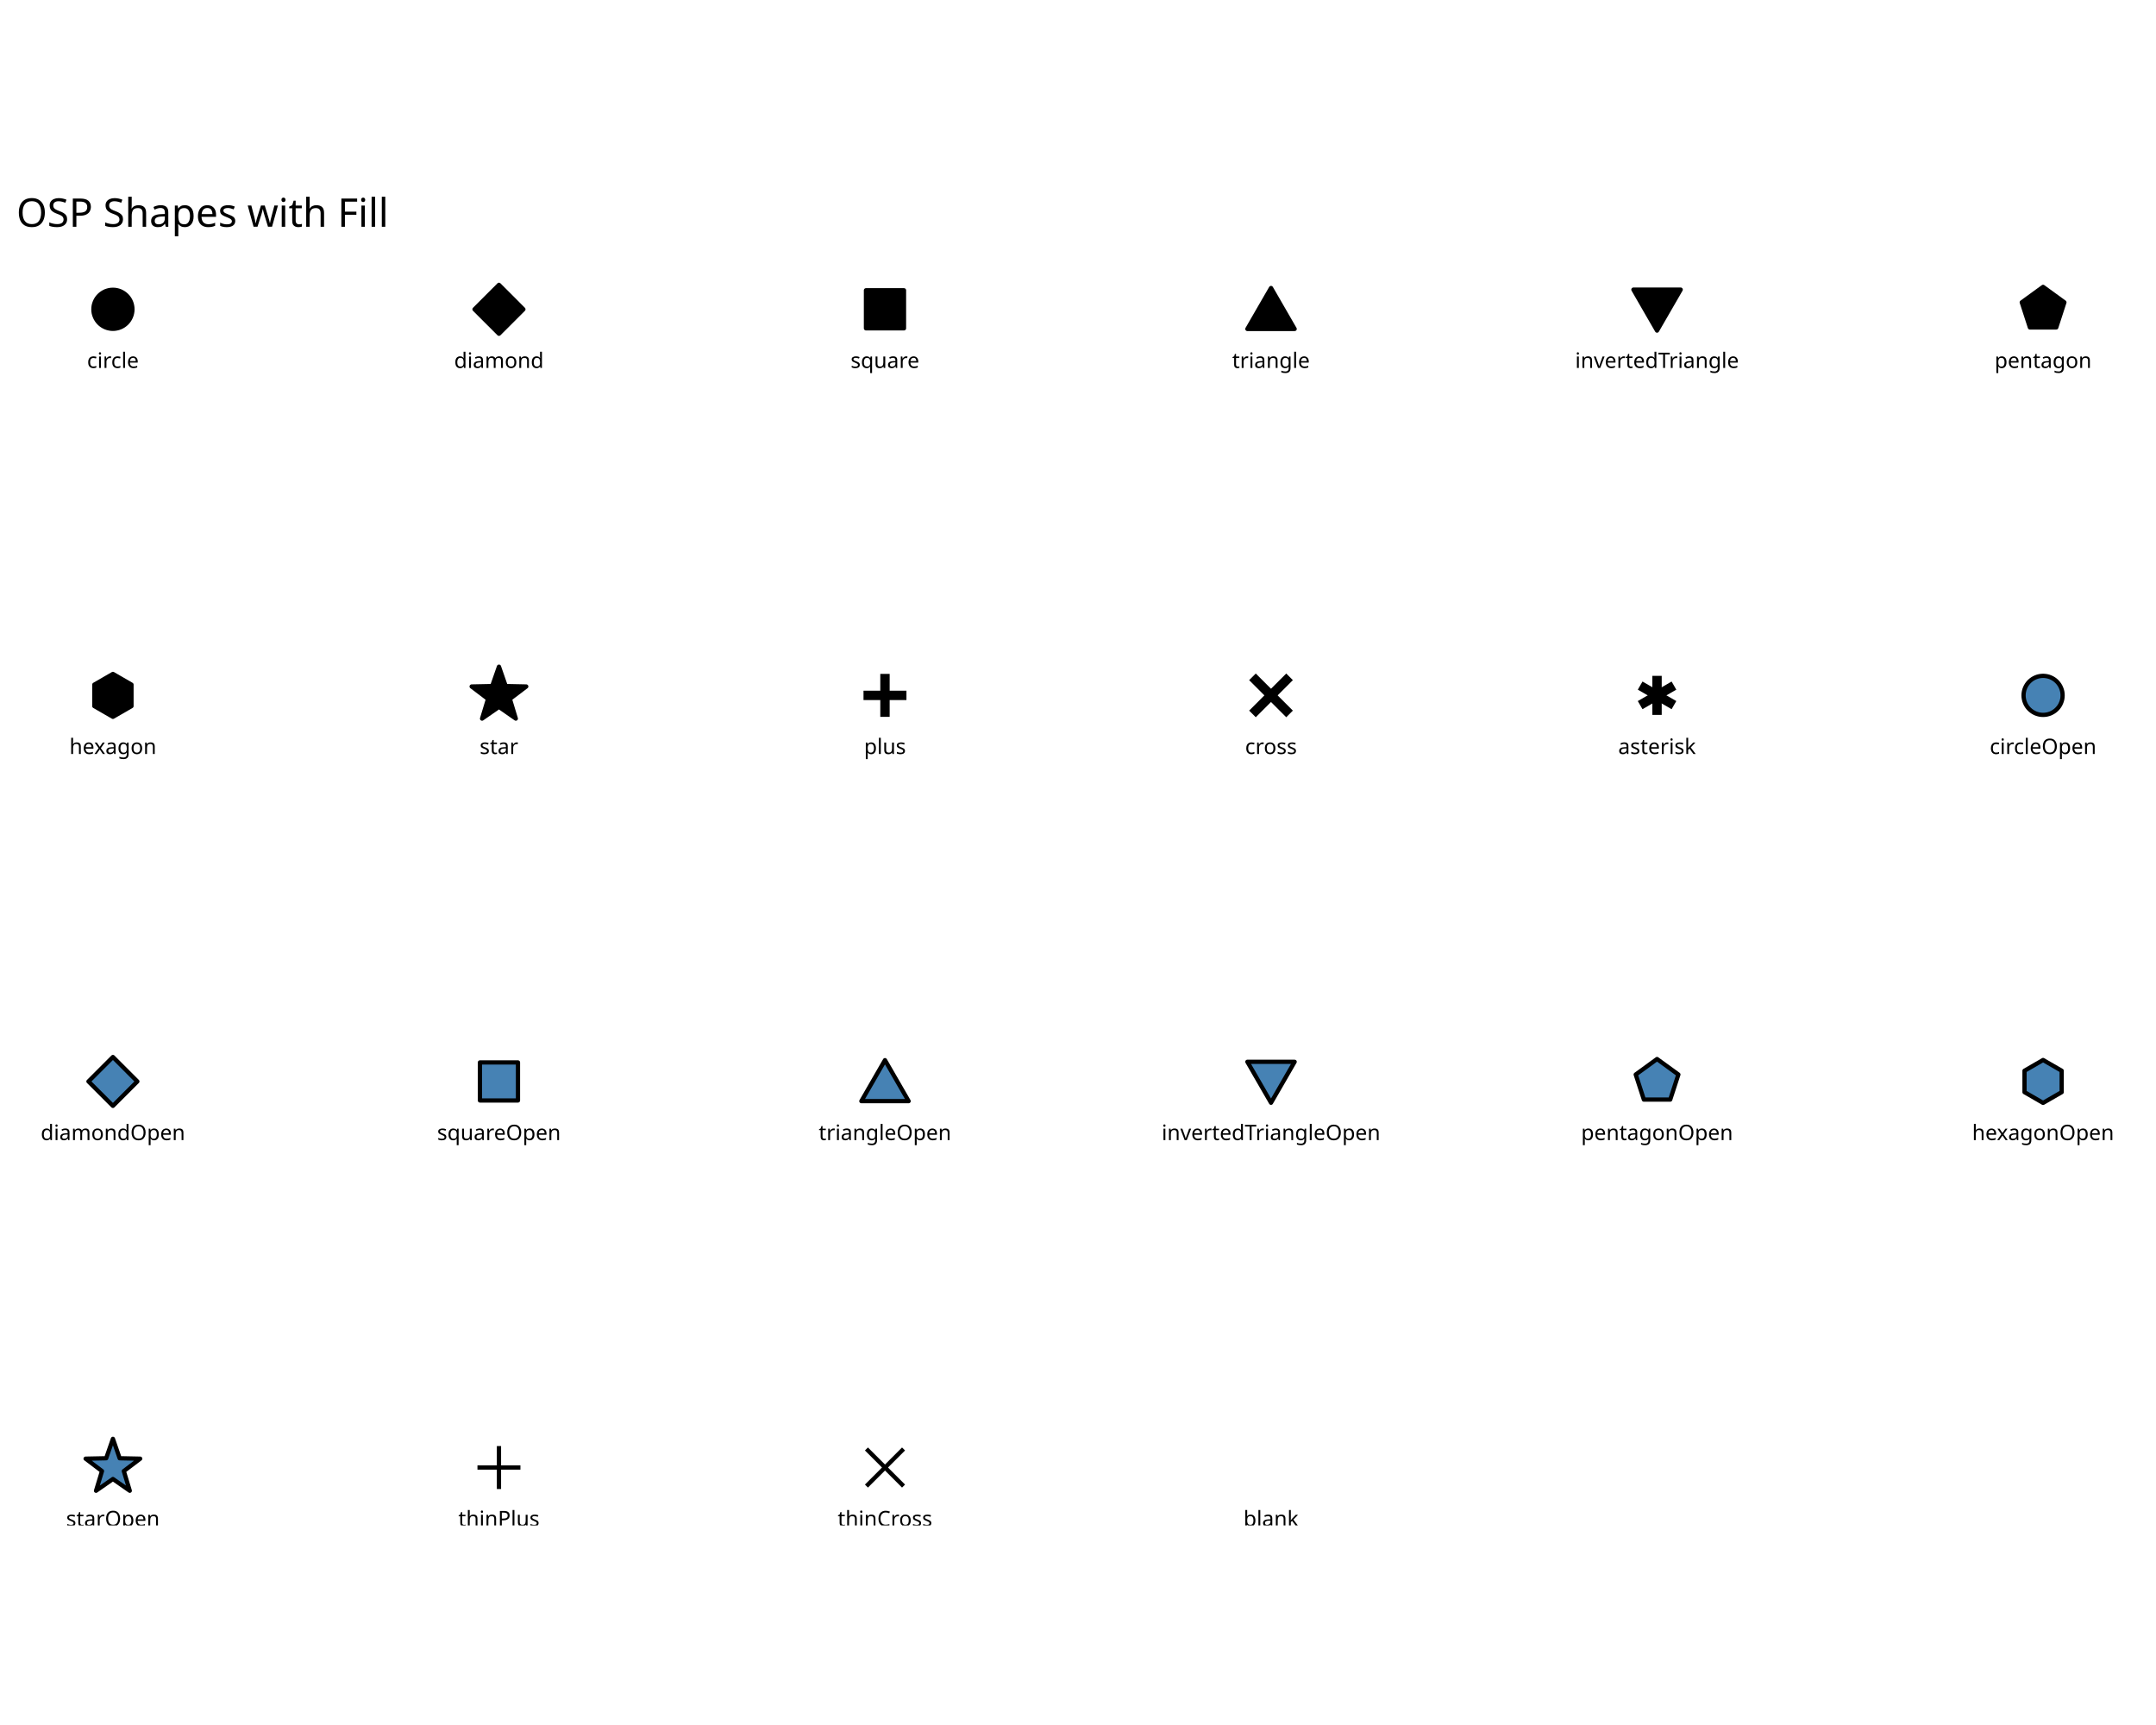
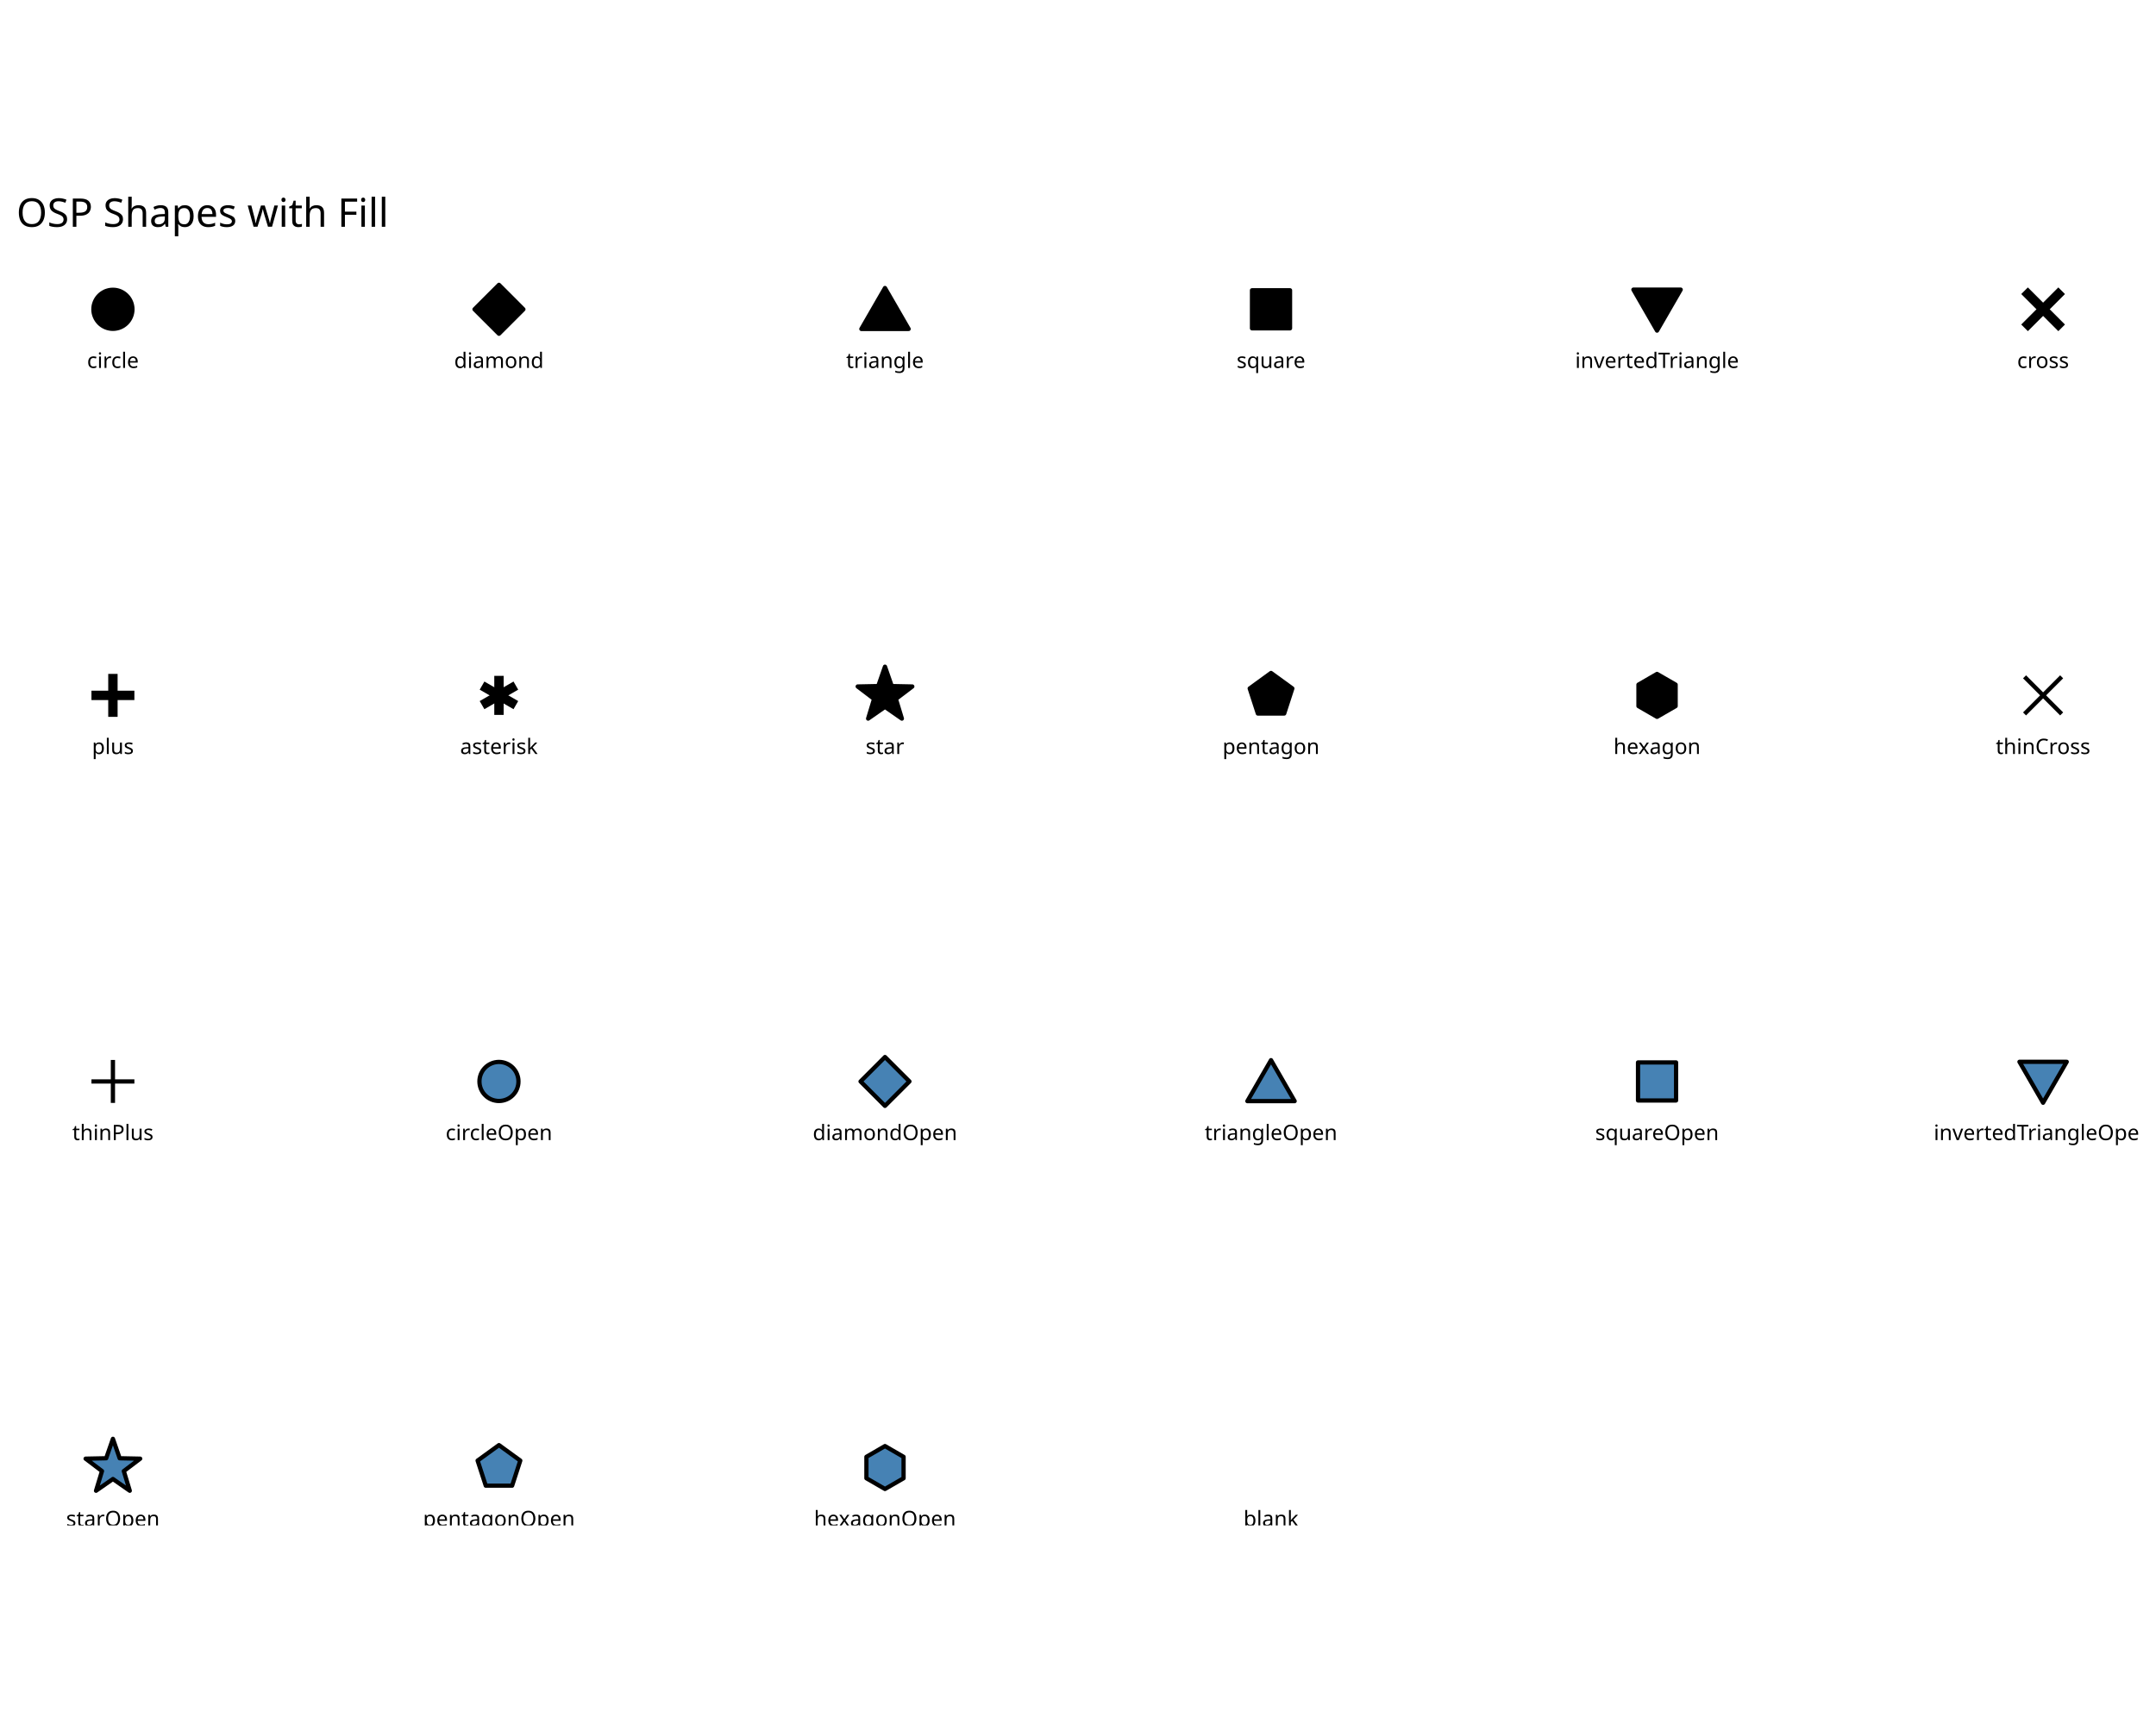
<svg xmlns="http://www.w3.org/2000/svg" class="svglite" data-engine-version="2.0" width="720.00pt" height="576.00pt" viewBox="0 0 720.00 576.00">
  <defs>
    <style type="text/css">
    .svglite line, .svglite polyline, .svglite polygon, .svglite path, .svglite rect, .svglite circle {
      fill: none;
      stroke: #000000;
      stroke-linecap: round;
      stroke-linejoin: round;
      stroke-miterlimit: 10.00;
    }
  </style>
  </defs>
  <rect width="100%" height="100%" style="stroke: none; fill: #FFFFFF;" />
  <defs>
    <clipPath id="cpMC4wMHw3MjAuMDB8MC4wMHw1NzYuMDA=">
      <rect x="0.00" y="0.00" width="720.00" height="576.00" />
    </clipPath>
  </defs>
  <g clip-path="url(#cpMC4wMHw3MjAuMDB8MC4wMHw1NzYuMDA=)">
</g>
  <defs>
    <clipPath id="cpMC4wMHw3MjAuMDB8NjEuMTZ8NTE0Ljg0">
      <rect x="0.00" y="61.16" width="720.00" height="453.69" />
    </clipPath>
  </defs>
  <g clip-path="url(#cpMC4wMHw3MjAuMDB8NjEuMTZ8NTE0Ljg0)">
    <rect x="0.00" y="61.16" width="720.00" height="453.69" style="stroke-width: 1.07; stroke: none; fill: #FFFFFF;" />
  </g>
  <g clip-path="url(#cpMC4wMHw3MjAuMDB8MC4wMHw1NzYuMDA=)">
</g>
  <defs>
    <clipPath id="cpNS40OHw3MTQuNTJ8ODMuOTR8NTA5LjM2">
      <rect x="5.48" y="83.94" width="709.04" height="425.42" />
    </clipPath>
  </defs>
  <g clip-path="url(#cpNS40OHw3MTQuNTJ8ODMuOTR8NTA5LjM2)">
    <polygon points="44.23,103.28 44.20,102.64 44.10,102.01 43.95,101.38 43.73,100.78 43.46,100.20 43.13,99.66 42.75,99.14 42.32,98.67 41.84,98.24 41.33,97.86 40.78,97.53 40.20,97.25 39.60,97.04 38.98,96.88 38.35,96.79 37.71,96.76 37.07,96.79 36.44,96.88 35.82,97.04 35.21,97.25 34.64,97.53 34.09,97.86 33.57,98.24 33.10,98.67 32.67,99.14 32.29,99.66 31.96,100.20 31.69,100.78 31.47,101.38 31.31,102.01 31.22,102.64 31.19,103.28 31.22,103.92 31.31,104.55 31.47,105.17 31.69,105.77 31.96,106.35 32.29,106.90 32.67,107.41 33.10,107.89 33.57,108.32 34.09,108.70 34.64,109.03 35.21,109.30 35.82,109.52 36.44,109.67 37.07,109.77 37.71,109.80 38.35,109.77 38.98,109.67 39.60,109.52 40.20,109.30 40.78,109.03 41.33,108.70 41.84,108.32 42.32,107.89 42.75,107.41 43.13,106.90 43.46,106.35 43.73,105.77 43.95,105.17 44.10,104.55 44.20,103.92 " style="stroke-width: 1.42; fill: #000000;" />
    <polygon points="174.79,103.28 166.63,95.11 158.46,103.28 166.63,111.44 " style="stroke-width: 1.42; fill: #000000;" />
-     <polygon points="301.89,96.93 289.19,96.93 289.19,109.63 301.89,109.63 " style="stroke-width: 1.42; fill: #000000;" />
-     <polygon points="424.46,96.17 416.56,109.84 432.35,109.84 " style="stroke-width: 1.42; fill: #000000;" />
+     <polygon points="295.54,96.17 287.65,109.84 303.44,109.84 " style="stroke-width: 1.42; fill: #000000;" />
+     <polygon points="430.81,96.93 418.11,96.93 418.11,109.63 430.81,109.63 " style="stroke-width: 1.42; fill: #000000;" />
    <polygon points="553.37,110.39 561.27,96.71 545.48,96.71 " style="stroke-width: 1.42; fill: #000000;" />
-     <polygon points="682.29,95.79 675.17,100.96 677.89,109.34 686.69,109.34 689.41,100.96 " style="stroke-width: 1.42; fill: #000000;" />
-     <polygon points="37.71,225.03 31.50,228.61 31.50,235.78 37.71,239.36 43.91,235.78 43.91,228.61 " style="stroke-width: 1.42; fill: #000000;" />
-     <polygon points="166.63,222.61 164.37,229.09 157.51,229.23 162.98,233.38 160.99,239.95 166.63,236.03 172.26,239.95 170.27,233.38 175.74,229.23 168.88,229.09 " style="stroke-width: 1.42; fill: #000000;" />
-     <line x1="288.37" y1="232.19" x2="302.71" y2="232.19" style="stroke-width: 3.13; stroke-linecap: butt;" />
-     <line x1="295.54" y1="239.37" x2="295.54" y2="225.02" style="stroke-width: 3.13; stroke-linecap: butt;" />
-     <line x1="418.26" y1="238.39" x2="430.65" y2="226.00" style="stroke-width: 3.13; stroke-linecap: butt;" />
-     <line x1="418.26" y1="226.00" x2="430.65" y2="238.39" style="stroke-width: 3.13; stroke-linecap: butt;" />
-     <line x1="553.37" y1="238.71" x2="553.37" y2="225.67" style="stroke-width: 3.13; stroke-linecap: butt;" />
-     <line x1="559.02" y1="235.45" x2="547.73" y2="228.93" style="stroke-width: 3.13; stroke-linecap: butt;" />
-     <line x1="559.02" y1="228.93" x2="547.73" y2="235.45" style="stroke-width: 3.13; stroke-linecap: butt;" />
-     <polygon points="688.81,232.19 688.78,231.55 688.69,230.92 688.53,230.30 688.31,229.70 688.04,229.12 687.71,228.57 687.33,228.06 686.90,227.58 686.43,227.15 685.91,226.77 685.36,226.44 684.79,226.17 684.18,225.95 683.56,225.80 682.93,225.71 682.29,225.67 681.65,225.71 681.02,225.80 680.40,225.95 679.80,226.17 679.22,226.44 678.67,226.77 678.16,227.15 677.68,227.58 677.25,228.06 676.87,228.57 676.54,229.12 676.27,229.70 676.05,230.30 675.90,230.92 675.80,231.55 675.77,232.19 675.80,232.83 675.90,233.47 676.05,234.09 676.27,234.69 676.54,235.27 676.87,235.82 677.25,236.33 677.68,236.80 678.16,237.23 678.67,237.61 679.22,237.94 679.80,238.22 680.40,238.43 681.02,238.59 681.65,238.68 682.29,238.71 682.93,238.68 683.56,238.59 684.18,238.43 684.79,238.22 685.36,237.94 685.91,237.61 686.43,237.23 686.90,236.80 687.33,236.33 687.71,235.82 688.04,235.27 688.31,234.69 688.53,234.09 688.69,233.47 688.78,232.83 " style="stroke-width: 1.42; fill: #4682B4;" />
-     <polygon points="45.87,361.11 37.71,352.95 29.54,361.11 37.71,369.27 " style="stroke-width: 1.42; fill: #4682B4;" />
-     <polygon points="172.98,354.76 160.27,354.76 160.27,367.46 172.98,367.46 " style="stroke-width: 1.42; fill: #4682B4;" />
-     <polygon points="295.54,354.00 287.65,367.68 303.44,367.68 " style="stroke-width: 1.42; fill: #4682B4;" />
-     <polygon points="424.46,368.22 432.35,354.55 416.56,354.55 " style="stroke-width: 1.42; fill: #4682B4;" />
-     <polygon points="553.37,353.62 546.25,358.80 548.97,367.17 557.78,367.17 560.50,358.80 " style="stroke-width: 1.42; fill: #4682B4;" />
-     <polygon points="682.29,353.95 676.09,357.53 676.09,364.69 682.29,368.27 688.50,364.69 688.50,357.53 " style="stroke-width: 1.42; fill: #4682B4;" />
+     <line x1="676.10" y1="109.47" x2="688.49" y2="97.08" style="stroke-width: 3.13; stroke-linecap: butt;" />
+     <line x1="676.10" y1="97.08" x2="688.49" y2="109.47" style="stroke-width: 3.13; stroke-linecap: butt;" />
+     <line x1="30.54" y1="232.19" x2="44.88" y2="232.19" style="stroke-width: 3.13; stroke-linecap: butt;" />
+     <line x1="37.71" y1="239.37" x2="37.71" y2="225.02" style="stroke-width: 3.13; stroke-linecap: butt;" />
+     <line x1="166.63" y1="238.71" x2="166.63" y2="225.67" style="stroke-width: 3.13; stroke-linecap: butt;" />
+     <line x1="172.27" y1="235.45" x2="160.98" y2="228.93" style="stroke-width: 3.13; stroke-linecap: butt;" />
+     <line x1="172.27" y1="228.93" x2="160.98" y2="235.45" style="stroke-width: 3.13; stroke-linecap: butt;" />
+     <polygon points="295.54,222.61 293.29,229.09 286.43,229.23 291.90,233.38 289.91,239.95 295.54,236.03 301.18,239.95 299.19,233.38 304.66,229.23 297.80,229.09 " style="stroke-width: 1.42; fill: #000000;" />
+     <polygon points="424.46,224.71 417.34,229.88 420.06,238.25 428.86,238.25 431.58,229.88 " style="stroke-width: 1.42; fill: #000000;" />
+     <polygon points="553.37,225.03 547.17,228.61 547.17,235.78 553.37,239.36 559.58,235.78 559.58,228.61 " style="stroke-width: 1.42; fill: #000000;" />
+     <line x1="676.10" y1="238.39" x2="688.49" y2="226.00" style="stroke-width: 1.42; stroke-linecap: butt;" />
+     <line x1="676.10" y1="226.00" x2="688.49" y2="238.39" style="stroke-width: 1.42; stroke-linecap: butt;" />
+     <line x1="30.54" y1="361.11" x2="44.88" y2="361.11" style="stroke-width: 1.42; stroke-linecap: butt;" />
+     <line x1="37.71" y1="368.28" x2="37.71" y2="353.94" style="stroke-width: 1.42; stroke-linecap: butt;" />
+     <polygon points="173.14,361.11 173.11,360.47 173.02,359.84 172.86,359.22 172.65,358.62 172.38,358.04 172.05,357.49 171.66,356.97 171.24,356.50 170.76,356.07 170.25,355.69 169.70,355.36 169.12,355.09 168.52,354.87 167.90,354.72 167.26,354.62 166.63,354.59 165.99,354.62 165.35,354.72 164.73,354.87 164.13,355.09 163.55,355.36 163.00,355.69 162.49,356.07 162.02,356.50 161.59,356.97 161.20,357.49 160.88,358.04 160.60,358.62 160.39,359.22 160.23,359.84 160.14,360.47 160.11,361.11 160.14,361.75 160.23,362.38 160.39,363.00 160.60,363.61 160.88,364.18 161.20,364.73 161.59,365.25 162.02,365.72 162.49,366.15 163.00,366.53 163.55,366.86 164.13,367.13 164.73,367.35 165.35,367.50 165.99,367.60 166.63,367.63 167.26,367.60 167.90,367.50 168.52,367.35 169.12,367.13 169.70,366.86 170.25,366.53 170.76,366.15 171.24,365.72 171.66,365.25 172.05,364.73 172.38,364.18 172.65,363.61 172.86,363.00 173.02,362.38 173.11,361.75 " style="stroke-width: 1.42; fill: #4682B4;" />
+     <polygon points="303.71,361.11 295.54,352.95 287.38,361.11 295.54,369.27 " style="stroke-width: 1.42; fill: #4682B4;" />
+     <polygon points="424.46,354.00 416.56,367.68 432.35,367.68 " style="stroke-width: 1.42; fill: #4682B4;" />
+     <polygon points="559.73,354.76 547.02,354.76 547.02,367.46 559.73,367.46 " style="stroke-width: 1.42; fill: #4682B4;" />
+     <polygon points="682.29,368.22 690.19,354.55 674.40,354.55 " style="stroke-width: 1.42; fill: #4682B4;" />
    <polygon points="37.71,480.44 35.46,486.93 28.59,487.07 34.06,491.21 32.07,497.78 37.71,493.86 43.34,497.78 41.35,491.21 46.82,487.07 39.96,486.93 " style="stroke-width: 1.42; fill: #4682B4;" />
-     <line x1="159.45" y1="490.03" x2="173.80" y2="490.03" style="stroke-width: 1.42; stroke-linecap: butt;" />
-     <line x1="166.63" y1="497.20" x2="166.63" y2="482.86" style="stroke-width: 1.42; stroke-linecap: butt;" />
-     <line x1="289.35" y1="496.22" x2="301.74" y2="483.83" style="stroke-width: 1.42; stroke-linecap: butt;" />
-     <line x1="289.35" y1="483.83" x2="301.74" y2="496.22" style="stroke-width: 1.42; stroke-linecap: butt;" />
+     <polygon points="166.63,482.54 159.50,487.71 162.22,496.08 171.03,496.08 173.75,487.71 " style="stroke-width: 1.42; fill: #4682B4;" />
+     <polygon points="295.54,482.86 289.34,486.45 289.34,493.61 295.54,497.19 301.75,493.61 301.75,486.45 " style="stroke-width: 1.42; fill: #4682B4;" />
    <text x="37.71" y="122.86" text-anchor="middle" style="font-size: 7.11px; font-family: sans;" textLength="16.60px" lengthAdjust="spacingAndGlyphs">circle</text>
    <text x="166.63" y="122.86" text-anchor="middle" style="font-size: 7.11px; font-family: sans;" textLength="27.29px" lengthAdjust="spacingAndGlyphs">diamond</text>
-     <text x="295.54" y="122.86" text-anchor="middle" style="font-size: 7.11px; font-family: sans;" textLength="21.75px" lengthAdjust="spacingAndGlyphs">square</text>
-     <text x="424.46" y="122.86" text-anchor="middle" style="font-size: 7.11px; font-family: sans;" textLength="23.33px" lengthAdjust="spacingAndGlyphs">triangle</text>
+     <text x="295.54" y="122.86" text-anchor="middle" style="font-size: 7.11px; font-family: sans;" textLength="23.33px" lengthAdjust="spacingAndGlyphs">triangle</text>
+     <text x="424.46" y="122.86" text-anchor="middle" style="font-size: 7.11px; font-family: sans;" textLength="21.75px" lengthAdjust="spacingAndGlyphs">square</text>
    <text x="553.37" y="122.86" text-anchor="middle" style="font-size: 7.11px; font-family: sans;" textLength="51.01px" lengthAdjust="spacingAndGlyphs">invertedTriangle</text>
-     <text x="682.29" y="122.86" text-anchor="middle" style="font-size: 7.11px; font-family: sans;" textLength="29.67px" lengthAdjust="spacingAndGlyphs">pentagon</text>
-     <text x="37.71" y="251.77" text-anchor="middle" style="font-size: 7.11px; font-family: sans;" textLength="27.30px" lengthAdjust="spacingAndGlyphs">hexagon</text>
-     <text x="166.63" y="251.77" text-anchor="middle" style="font-size: 7.11px; font-family: sans;" textLength="11.86px" lengthAdjust="spacingAndGlyphs">star</text>
-     <text x="295.54" y="251.77" text-anchor="middle" style="font-size: 7.11px; font-family: sans;" textLength="13.05px" lengthAdjust="spacingAndGlyphs">plus</text>
-     <text x="424.46" y="251.77" text-anchor="middle" style="font-size: 7.11px; font-family: sans;" textLength="17.00px" lengthAdjust="spacingAndGlyphs">cross</text>
-     <text x="553.37" y="251.77" text-anchor="middle" style="font-size: 7.11px; font-family: sans;" textLength="24.51px" lengthAdjust="spacingAndGlyphs">asterisk</text>
-     <text x="682.29" y="251.77" text-anchor="middle" style="font-size: 7.11px; font-family: sans;" textLength="34.01px" lengthAdjust="spacingAndGlyphs">circleOpen</text>
-     <text x="37.71" y="380.69" text-anchor="middle" style="font-size: 7.11px; font-family: sans;" textLength="44.69px" lengthAdjust="spacingAndGlyphs">diamondOpen</text>
-     <text x="166.63" y="380.69" text-anchor="middle" style="font-size: 7.11px; font-family: sans;" textLength="39.16px" lengthAdjust="spacingAndGlyphs">squareOpen</text>
-     <text x="295.54" y="380.69" text-anchor="middle" style="font-size: 7.11px; font-family: sans;" textLength="40.73px" lengthAdjust="spacingAndGlyphs">triangleOpen</text>
-     <text x="424.46" y="380.69" text-anchor="middle" style="font-size: 7.11px; font-family: sans;" textLength="68.41px" lengthAdjust="spacingAndGlyphs">invertedTriangleOpen</text>
-     <text x="553.37" y="380.69" text-anchor="middle" style="font-size: 7.11px; font-family: sans;" textLength="47.08px" lengthAdjust="spacingAndGlyphs">pentagonOpen</text>
-     <text x="682.29" y="380.69" text-anchor="middle" style="font-size: 7.11px; font-family: sans;" textLength="44.70px" lengthAdjust="spacingAndGlyphs">hexagonOpen</text>
+     <text x="682.29" y="122.86" text-anchor="middle" style="font-size: 7.11px; font-family: sans;" textLength="17.00px" lengthAdjust="spacingAndGlyphs">cross</text>
+     <text x="37.71" y="251.77" text-anchor="middle" style="font-size: 7.11px; font-family: sans;" textLength="13.05px" lengthAdjust="spacingAndGlyphs">plus</text>
+     <text x="166.63" y="251.77" text-anchor="middle" style="font-size: 7.11px; font-family: sans;" textLength="24.51px" lengthAdjust="spacingAndGlyphs">asterisk</text>
+     <text x="295.54" y="251.77" text-anchor="middle" style="font-size: 7.11px; font-family: sans;" textLength="11.86px" lengthAdjust="spacingAndGlyphs">star</text>
+     <text x="424.46" y="251.77" text-anchor="middle" style="font-size: 7.11px; font-family: sans;" textLength="29.67px" lengthAdjust="spacingAndGlyphs">pentagon</text>
+     <text x="553.37" y="251.77" text-anchor="middle" style="font-size: 7.11px; font-family: sans;" textLength="27.30px" lengthAdjust="spacingAndGlyphs">hexagon</text>
+     <text x="682.29" y="251.77" text-anchor="middle" style="font-size: 7.11px; font-family: sans;" textLength="30.05px" lengthAdjust="spacingAndGlyphs">thinCross</text>
+     <text x="37.71" y="380.69" text-anchor="middle" style="font-size: 7.11px; font-family: sans;" textLength="25.31px" lengthAdjust="spacingAndGlyphs">thinPlus</text>
+     <text x="166.63" y="380.69" text-anchor="middle" style="font-size: 7.11px; font-family: sans;" textLength="34.01px" lengthAdjust="spacingAndGlyphs">circleOpen</text>
+     <text x="295.54" y="380.69" text-anchor="middle" style="font-size: 7.11px; font-family: sans;" textLength="44.69px" lengthAdjust="spacingAndGlyphs">diamondOpen</text>
+     <text x="424.46" y="380.69" text-anchor="middle" style="font-size: 7.11px; font-family: sans;" textLength="40.73px" lengthAdjust="spacingAndGlyphs">triangleOpen</text>
+     <text x="553.37" y="380.69" text-anchor="middle" style="font-size: 7.11px; font-family: sans;" textLength="39.16px" lengthAdjust="spacingAndGlyphs">squareOpen</text>
+     <text x="682.29" y="380.69" text-anchor="middle" style="font-size: 7.11px; font-family: sans;" textLength="68.41px" lengthAdjust="spacingAndGlyphs">invertedTriangleOpen</text>
    <text x="37.71" y="509.61" text-anchor="middle" style="font-size: 7.11px; font-family: sans;" textLength="29.27px" lengthAdjust="spacingAndGlyphs">starOpen</text>
-     <text x="166.63" y="509.61" text-anchor="middle" style="font-size: 7.11px; font-family: sans;" textLength="25.31px" lengthAdjust="spacingAndGlyphs">thinPlus</text>
-     <text x="295.54" y="509.61" text-anchor="middle" style="font-size: 7.11px; font-family: sans;" textLength="30.05px" lengthAdjust="spacingAndGlyphs">thinCross</text>
+     <text x="166.63" y="509.61" text-anchor="middle" style="font-size: 7.11px; font-family: sans;" textLength="47.08px" lengthAdjust="spacingAndGlyphs">pentagonOpen</text>
+     <text x="295.54" y="509.61" text-anchor="middle" style="font-size: 7.11px; font-family: sans;" textLength="44.70px" lengthAdjust="spacingAndGlyphs">hexagonOpen</text>
    <text x="424.46" y="509.61" text-anchor="middle" style="font-size: 7.11px; font-family: sans;" textLength="17.01px" lengthAdjust="spacingAndGlyphs">blank</text>
  </g>
  <g clip-path="url(#cpMC4wMHw3MjAuMDB8MC4wMHw1NzYuMDA=)">
    <text x="5.48" y="75.72" style="font-size: 13.20px; font-family: sans;" textLength="124.00px" lengthAdjust="spacingAndGlyphs">OSP Shapes with Fill</text>
  </g>
</svg>
